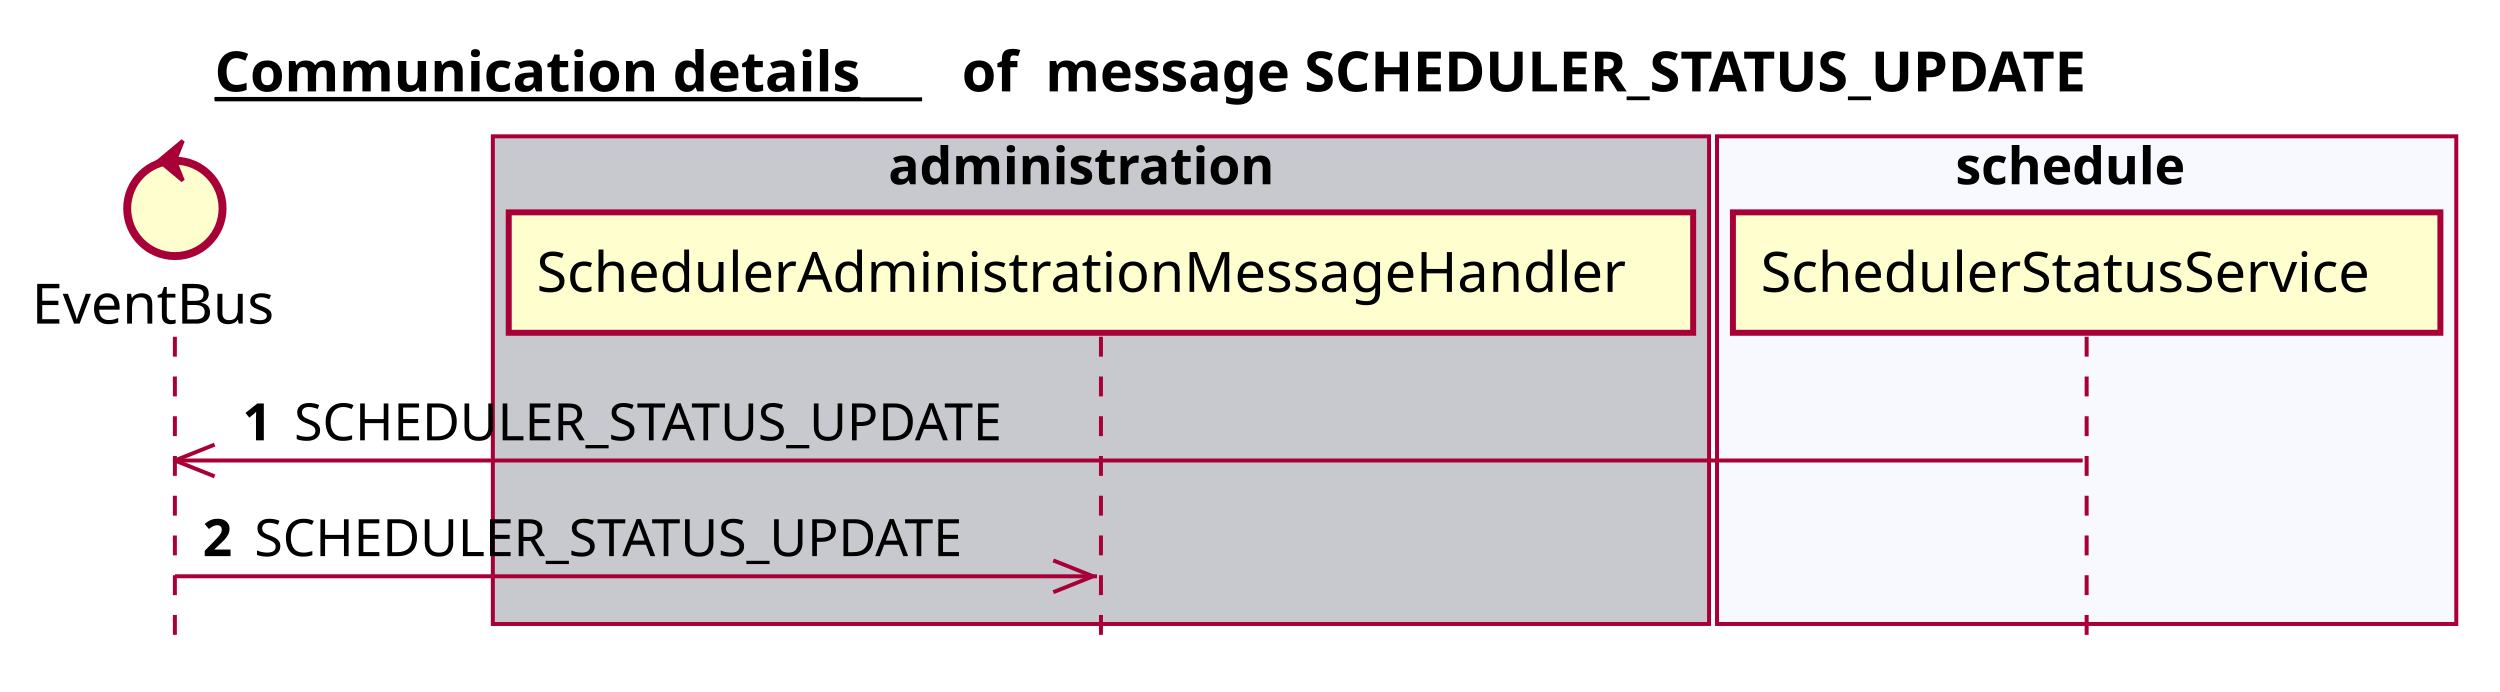
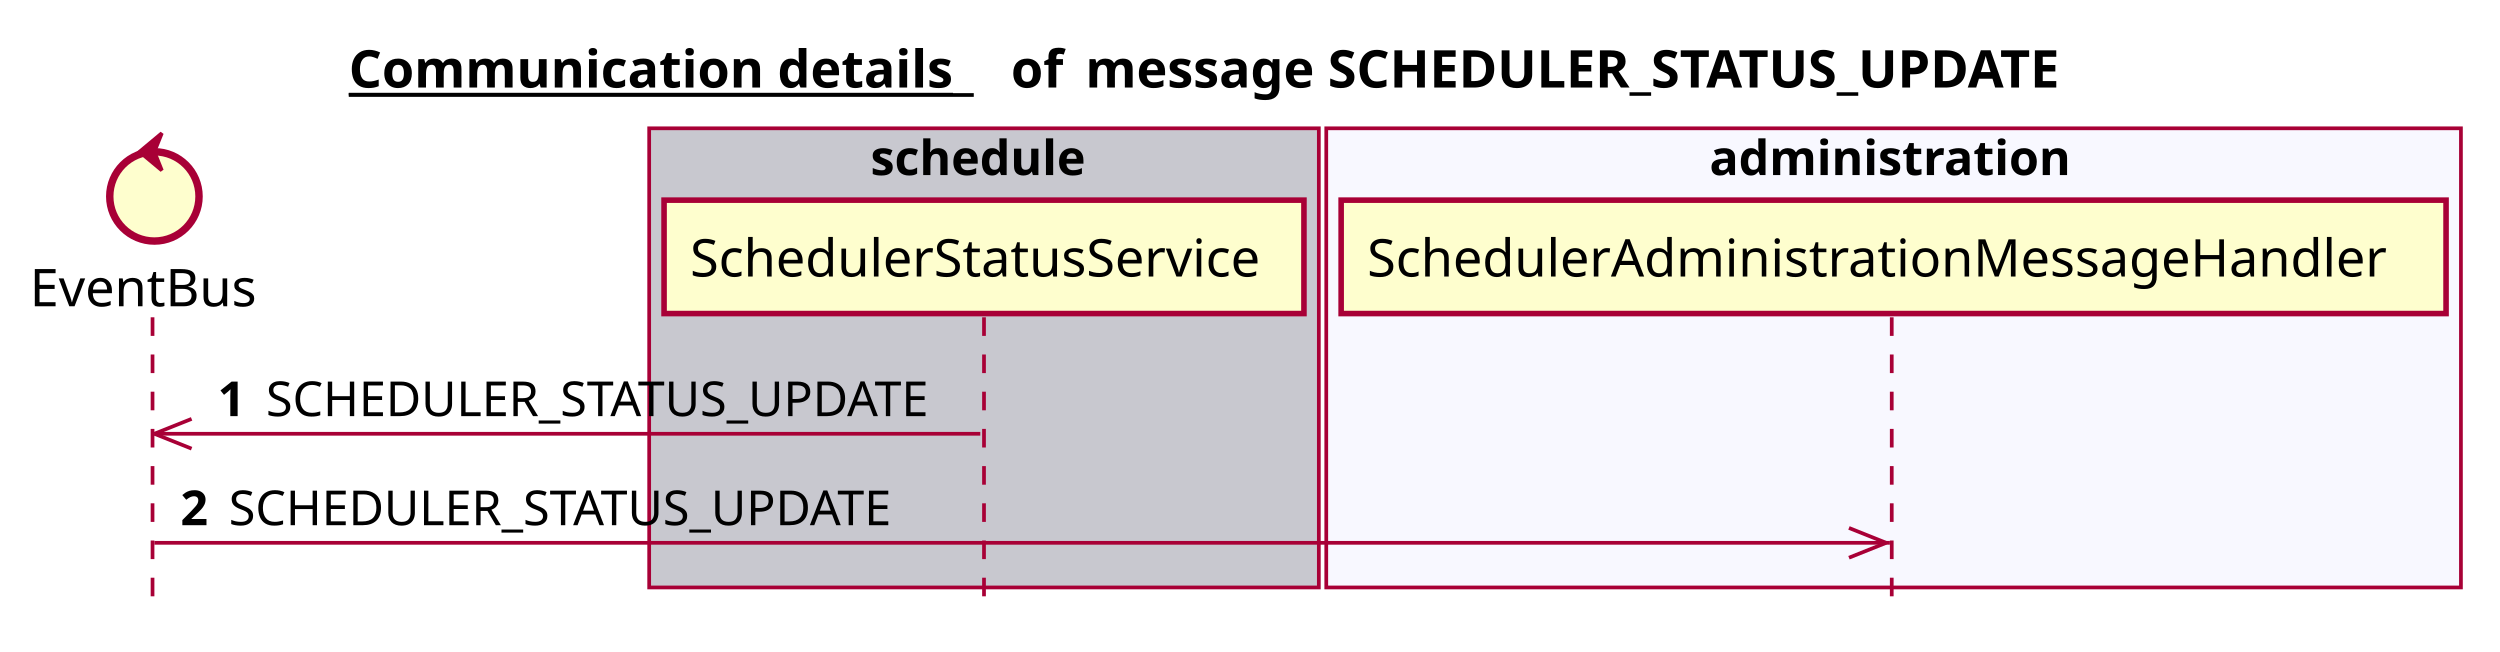
- <svg xmlns="http://www.w3.org/2000/svg" contentScriptType="application/ecmascript" contentStyleType="text/css" height="174px" preserveAspectRatio="none" style="width:629px;height:174px;" version="1.1" viewBox="0 0 629 174" width="629px" zoomAndPan="magnify">
+ <svg xmlns="http://www.w3.org/2000/svg" contentScriptType="application/ecmascript" contentStyleType="text/css" height="175px" preserveAspectRatio="none" style="width:672px;height:175px;" version="1.1" viewBox="0 0 672 175" width="672px" zoomAndPan="magnify">
  <defs />
  <g>
-     <text fill="#000000" font-family="sans-serif" font-size="14" font-weight="bold" lengthAdjust="spacingAndGlyphs" text-decoration="underline" textLength="178" x="54" y="22.995">Communication details</text>
-     <line style="stroke: #000000; stroke-width: 1.0;" x1="54" x2="232" y1="24.995" y2="24.995" />
-     <text fill="#000000" font-family="sans-serif" font-size="14" font-weight="bold" lengthAdjust="spacingAndGlyphs" textLength="16" x="242" y="22.995">of</text>
-     <text fill="#000000" font-family="sans-serif" font-size="14" font-weight="bold" lengthAdjust="spacingAndGlyphs" textLength="305" x="263" y="22.995">message SCHEDULER_STATUS_UPDATE</text>
-     <rect fill="#C8C8CF" height="122.695" style="stroke: #A80036; stroke-width: 1.0;" width="306" x="124" y="34.297" />
-     <text fill="#000000" font-family="sans-serif" font-size="13" font-weight="bold" lengthAdjust="spacingAndGlyphs" textLength="107" x="223.5" y="46.364">administration</text>
-     <rect fill="#F8F8FF" height="122.695" style="stroke: #A80036; stroke-width: 1.0;" width="186" x="432" y="34.297" />
-     <text fill="#000000" font-family="sans-serif" font-size="13" font-weight="bold" lengthAdjust="spacingAndGlyphs" textLength="66" x="492" y="46.364">schedule</text>
-     <line style="stroke: #A80036; stroke-width: 1.0; stroke-dasharray: 5.0,5.0;" x1="44" x2="44" y1="84.727" y2="162.992" />
-     <line style="stroke: #A80036; stroke-width: 1.0; stroke-dasharray: 5.0,5.0;" x1="277" x2="277" y1="84.727" y2="162.992" />
-     <line style="stroke: #A80036; stroke-width: 1.0; stroke-dasharray: 5.0,5.0;" x1="525" x2="525" y1="84.727" y2="162.992" />
-     <text fill="#000000" font-family="sans-serif" font-size="14" lengthAdjust="spacingAndGlyphs" textLength="66" x="8" y="81.425">EventBus</text>
-     <ellipse cx="44" cy="52.43" fill="#FEFECE" rx="12" ry="12" style="stroke: #A80036; stroke-width: 2.0;" />
-     <polygon fill="#A80036" points="40,40.43,46,35.43,44,40.43,46,45.43,40,40.43" style="stroke: #A80036; stroke-width: 1.0;" />
-     <rect fill="#FEFECE" height="30.297" style="stroke: #A80036; stroke-width: 1.5;" width="298" x="128" y="53.43" />
-     <text fill="#000000" font-family="sans-serif" font-size="14" lengthAdjust="spacingAndGlyphs" textLength="284" x="135" y="73.425">SchedulerAdministrationMessageHandler</text>
-     <rect fill="#FEFECE" height="30.297" style="stroke: #A80036; stroke-width: 1.5;" width="178" x="436" y="53.43" />
-     <text fill="#000000" font-family="sans-serif" font-size="14" lengthAdjust="spacingAndGlyphs" textLength="164" x="443" y="73.425">SchedulerStatusService</text>
-     <line style="stroke: #A80036; stroke-width: 1.0;" x1="44" x2="54" y1="115.859" y2="111.859" />
-     <line style="stroke: #A80036; stroke-width: 1.0;" x1="44" x2="54" y1="115.859" y2="119.859" />
-     <line style="stroke: #A80036; stroke-width: 1.0;" x1="44" x2="524" y1="115.859" y2="115.859" />
-     <text fill="#000000" font-family="sans-serif" font-size="13" font-weight="bold" lengthAdjust="spacingAndGlyphs" textLength="9" x="61" y="110.793">1</text>
-     <text fill="#000000" font-family="sans-serif" font-size="13" lengthAdjust="spacingAndGlyphs" textLength="196" x="74" y="110.793">SCHEDULER_STATUS_UPDATE</text>
-     <line style="stroke: #A80036; stroke-width: 1.0;" x1="275" x2="265" y1="144.992" y2="140.992" />
-     <line style="stroke: #A80036; stroke-width: 1.0;" x1="275" x2="265" y1="144.992" y2="148.992" />
-     <line style="stroke: #A80036; stroke-width: 1.0;" x1="44" x2="276" y1="144.992" y2="144.992" />
-     <text fill="#000000" font-family="sans-serif" font-size="13" font-weight="bold" lengthAdjust="spacingAndGlyphs" textLength="9" x="51" y="139.926">2</text>
-     <text fill="#000000" font-family="sans-serif" font-size="13" lengthAdjust="spacingAndGlyphs" textLength="196" x="64" y="139.926">SCHEDULER_STATUS_UPDATE</text>
+     <text fill="#000000" font-family="sans-serif" font-size="14" font-weight="bold" lengthAdjust="spacingAndGlyphs" text-decoration="underline" textLength="168" x="93.75" y="23.535">Communication details</text>
+     <line style="stroke: #000000; stroke-width: 1.0;" x1="93.75" x2="261.75" y1="25.535" y2="25.535" />
+     <text fill="#000000" font-family="sans-serif" font-size="14" font-weight="bold" lengthAdjust="spacingAndGlyphs" textLength="15" x="271.75" y="23.535">of</text>
+     <text fill="#000000" font-family="sans-serif" font-size="14" font-weight="bold" lengthAdjust="spacingAndGlyphs" textLength="280" x="291.75" y="23.535">message SCHEDULER_STATUS_UPDATE</text>
+     <rect fill="#C8C8CF" height="123.42" style="stroke: #A80036; stroke-width: 1.0;" width="180" x="174.5" y="34.488" />
+     <text fill="#000000" font-family="sans-serif" font-size="13" font-weight="bold" lengthAdjust="spacingAndGlyphs" textLength="61" x="234" y="47.057">schedule</text>
+     <rect fill="#F8F8FF" height="123.42" style="stroke: #A80036; stroke-width: 1.0;" width="305" x="356.5" y="34.488" />
+     <text fill="#000000" font-family="sans-serif" font-size="13" font-weight="bold" lengthAdjust="spacingAndGlyphs" textLength="99" x="459.5" y="47.057">administration</text>
+     <line style="stroke: #A80036; stroke-width: 1.0; stroke-dasharray: 5.0,5.0;" x1="41" x2="41" y1="85.287" y2="163.908" />
+     <line style="stroke: #A80036; stroke-width: 1.0; stroke-dasharray: 5.0,5.0;" x1="264.5" x2="264.5" y1="85.287" y2="163.908" />
+     <line style="stroke: #A80036; stroke-width: 1.0; stroke-dasharray: 5.0,5.0;" x1="508.5" x2="508.5" y1="85.287" y2="163.908" />
+     <text fill="#000000" font-family="sans-serif" font-size="14" lengthAdjust="spacingAndGlyphs" textLength="61" x="8" y="82.334">EventBus</text>
+     <ellipse cx="41.5" cy="52.799" fill="#FEFECE" rx="12" ry="12" style="stroke: #A80036; stroke-width: 2.0;" />
+     <polygon fill="#A80036" points="37.5,40.799,43.5,35.799,41.5,40.799,43.5,45.799,37.5,40.799" style="stroke: #A80036; stroke-width: 1.0;" />
+     <rect fill="#FEFECE" height="30.488" style="stroke: #A80036; stroke-width: 1.5;" width="172" x="178.5" y="53.799" />
+     <text fill="#000000" font-family="sans-serif" font-size="14" lengthAdjust="spacingAndGlyphs" textLength="158" x="185.5" y="74.334">SchedulerStatusService</text>
+     <rect fill="#FEFECE" height="30.488" style="stroke: #A80036; stroke-width: 1.5;" width="297" x="360.5" y="53.799" />
+     <text fill="#000000" font-family="sans-serif" font-size="14" lengthAdjust="spacingAndGlyphs" textLength="283" x="367.5" y="74.334">SchedulerAdministrationMessageHandler</text>
+     <line style="stroke: #A80036; stroke-width: 1.0;" x1="41.5" x2="51.5" y1="116.598" y2="112.598" />
+     <line style="stroke: #A80036; stroke-width: 1.0;" x1="41.5" x2="51.5" y1="116.598" y2="120.598" />
+     <line style="stroke: #A80036; stroke-width: 1.0;" x1="41.5" x2="263.5" y1="116.598" y2="116.598" />
+     <text fill="#000000" font-family="sans-serif" font-size="13" font-weight="bold" lengthAdjust="spacingAndGlyphs" textLength="9" x="58.5" y="111.856">1</text>
+     <text fill="#000000" font-family="sans-serif" font-size="13" lengthAdjust="spacingAndGlyphs" textLength="186" x="71.5" y="111.856">SCHEDULER_STATUS_UPDATE</text>
+     <line style="stroke: #A80036; stroke-width: 1.0;" x1="507" x2="497" y1="145.908" y2="141.908" />
+     <line style="stroke: #A80036; stroke-width: 1.0;" x1="507" x2="497" y1="145.908" y2="149.908" />
+     <line style="stroke: #A80036; stroke-width: 1.0;" x1="41.5" x2="508" y1="145.908" y2="145.908" />
+     <text fill="#000000" font-family="sans-serif" font-size="13" font-weight="bold" lengthAdjust="spacingAndGlyphs" textLength="9" x="48.5" y="141.166">2</text>
+     <text fill="#000000" font-family="sans-serif" font-size="13" lengthAdjust="spacingAndGlyphs" textLength="186" x="61.5" y="141.166">SCHEDULER_STATUS_UPDATE</text>
  </g>
</svg>
